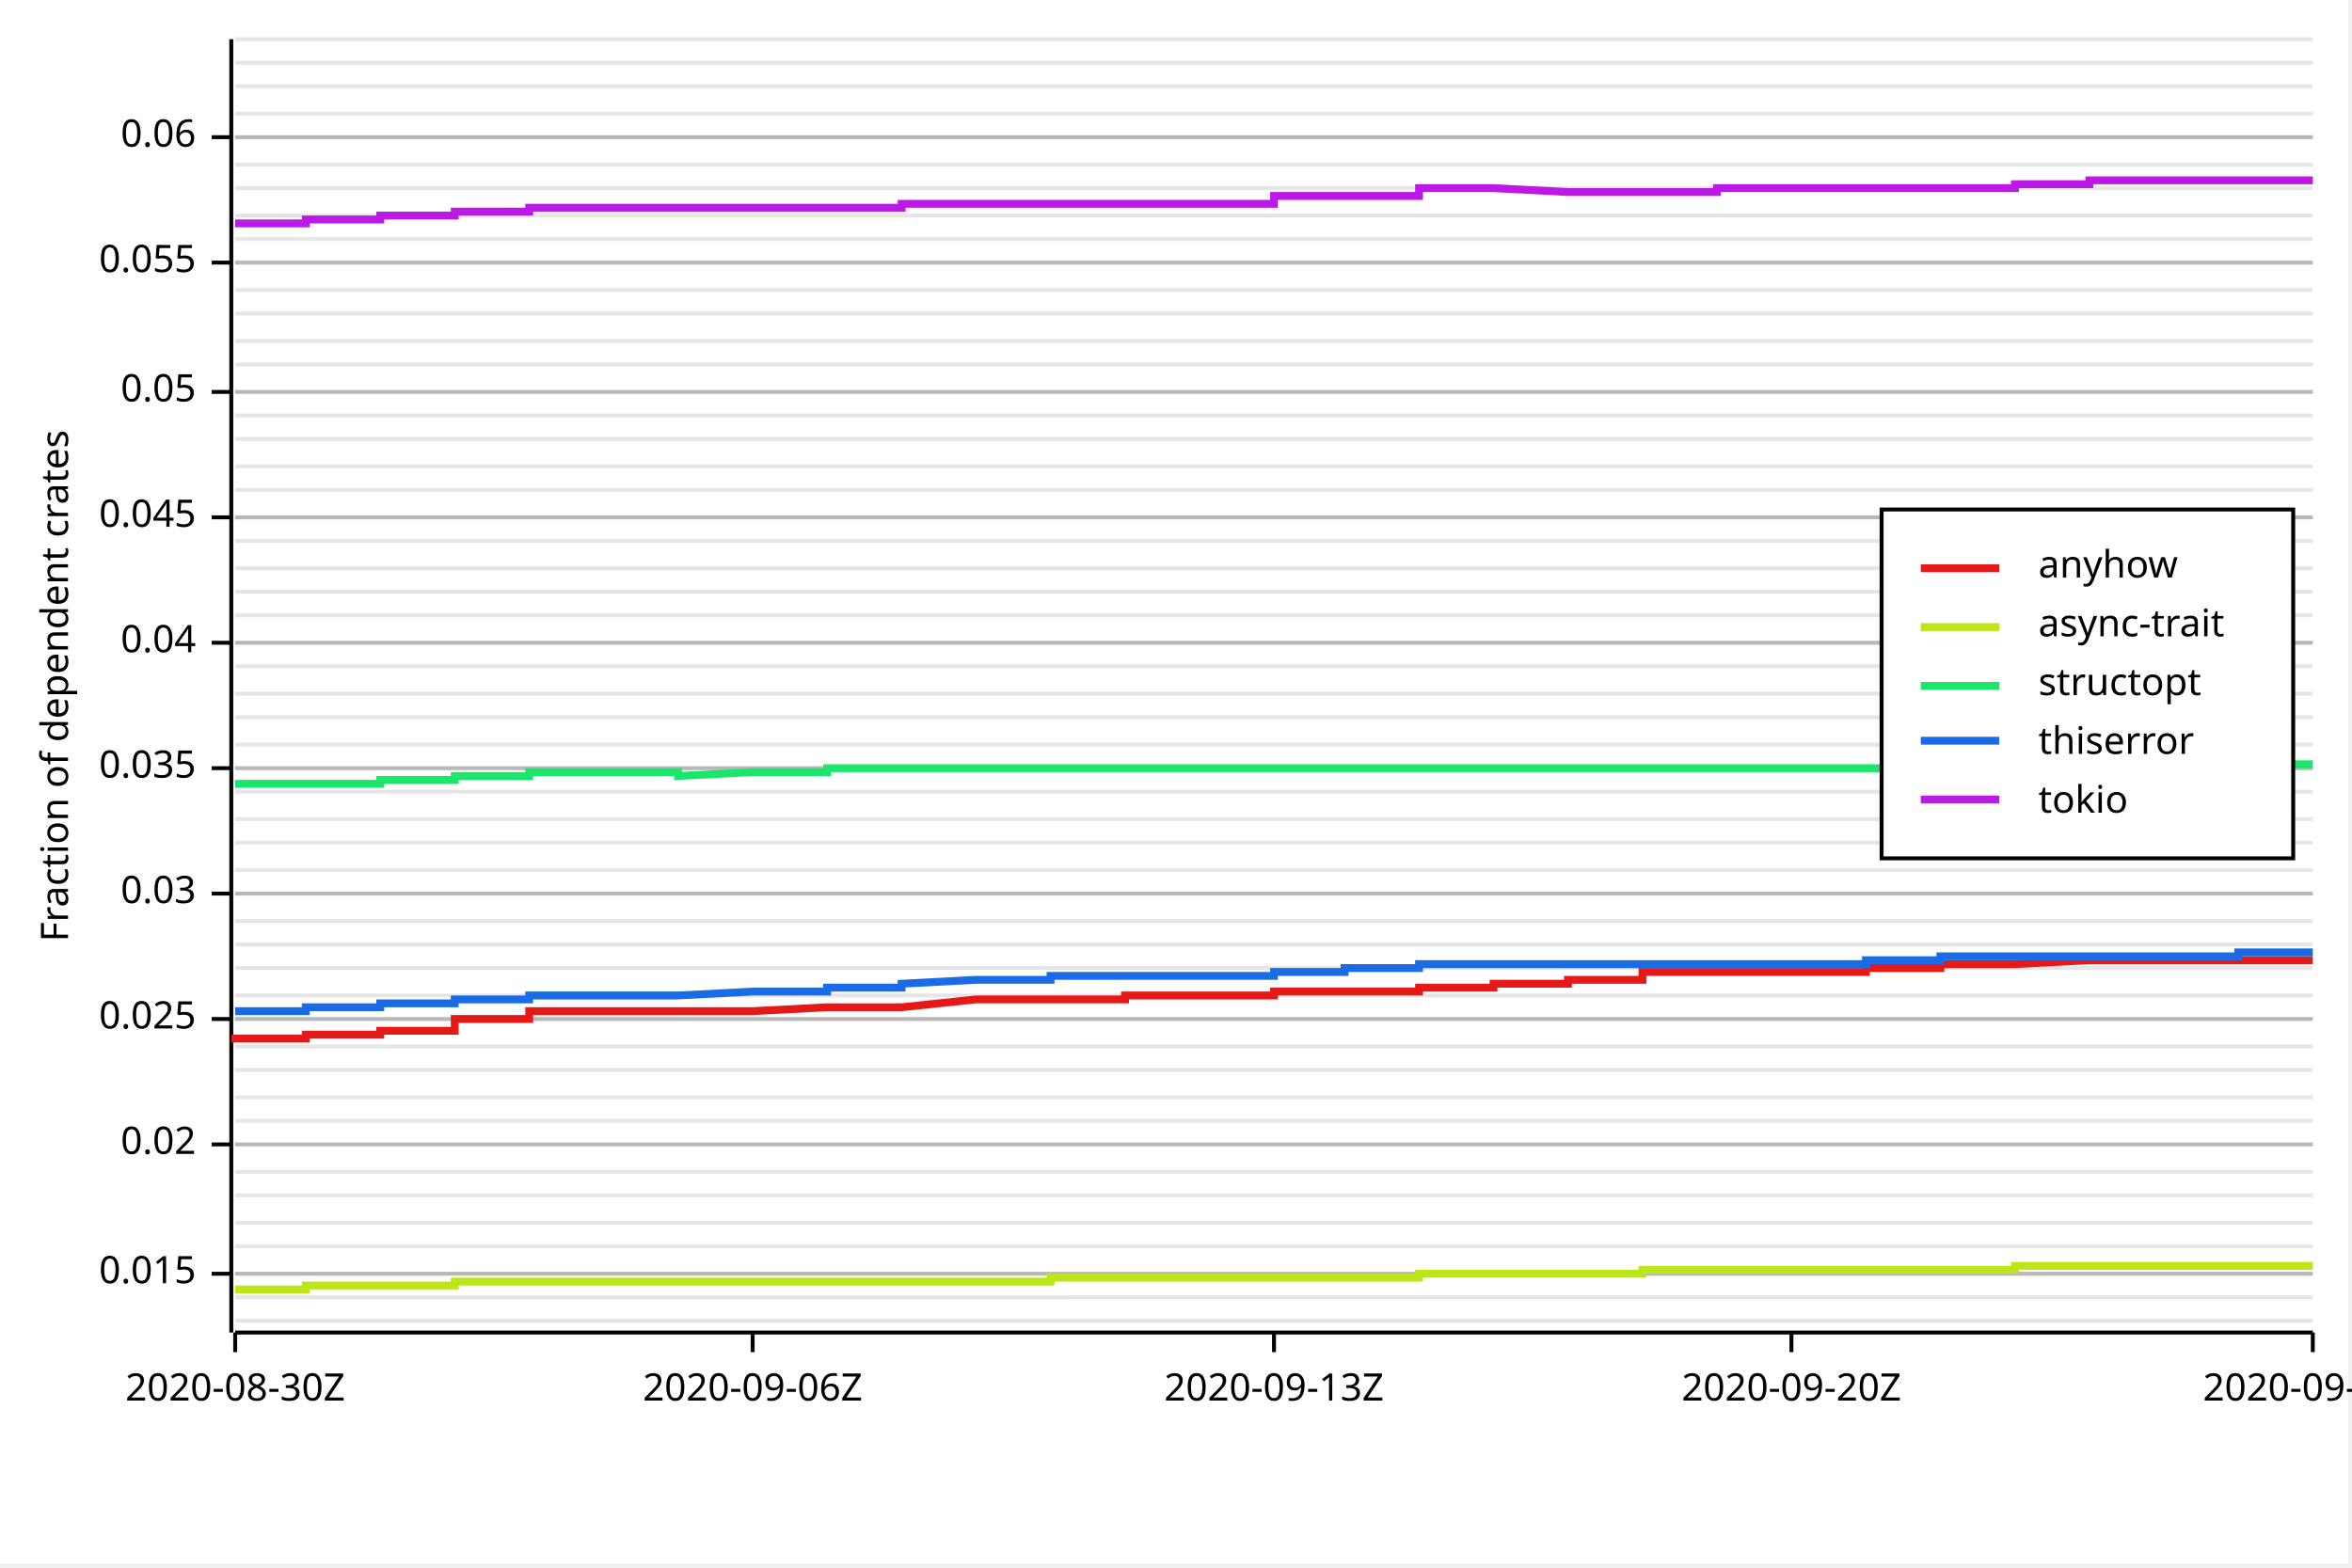
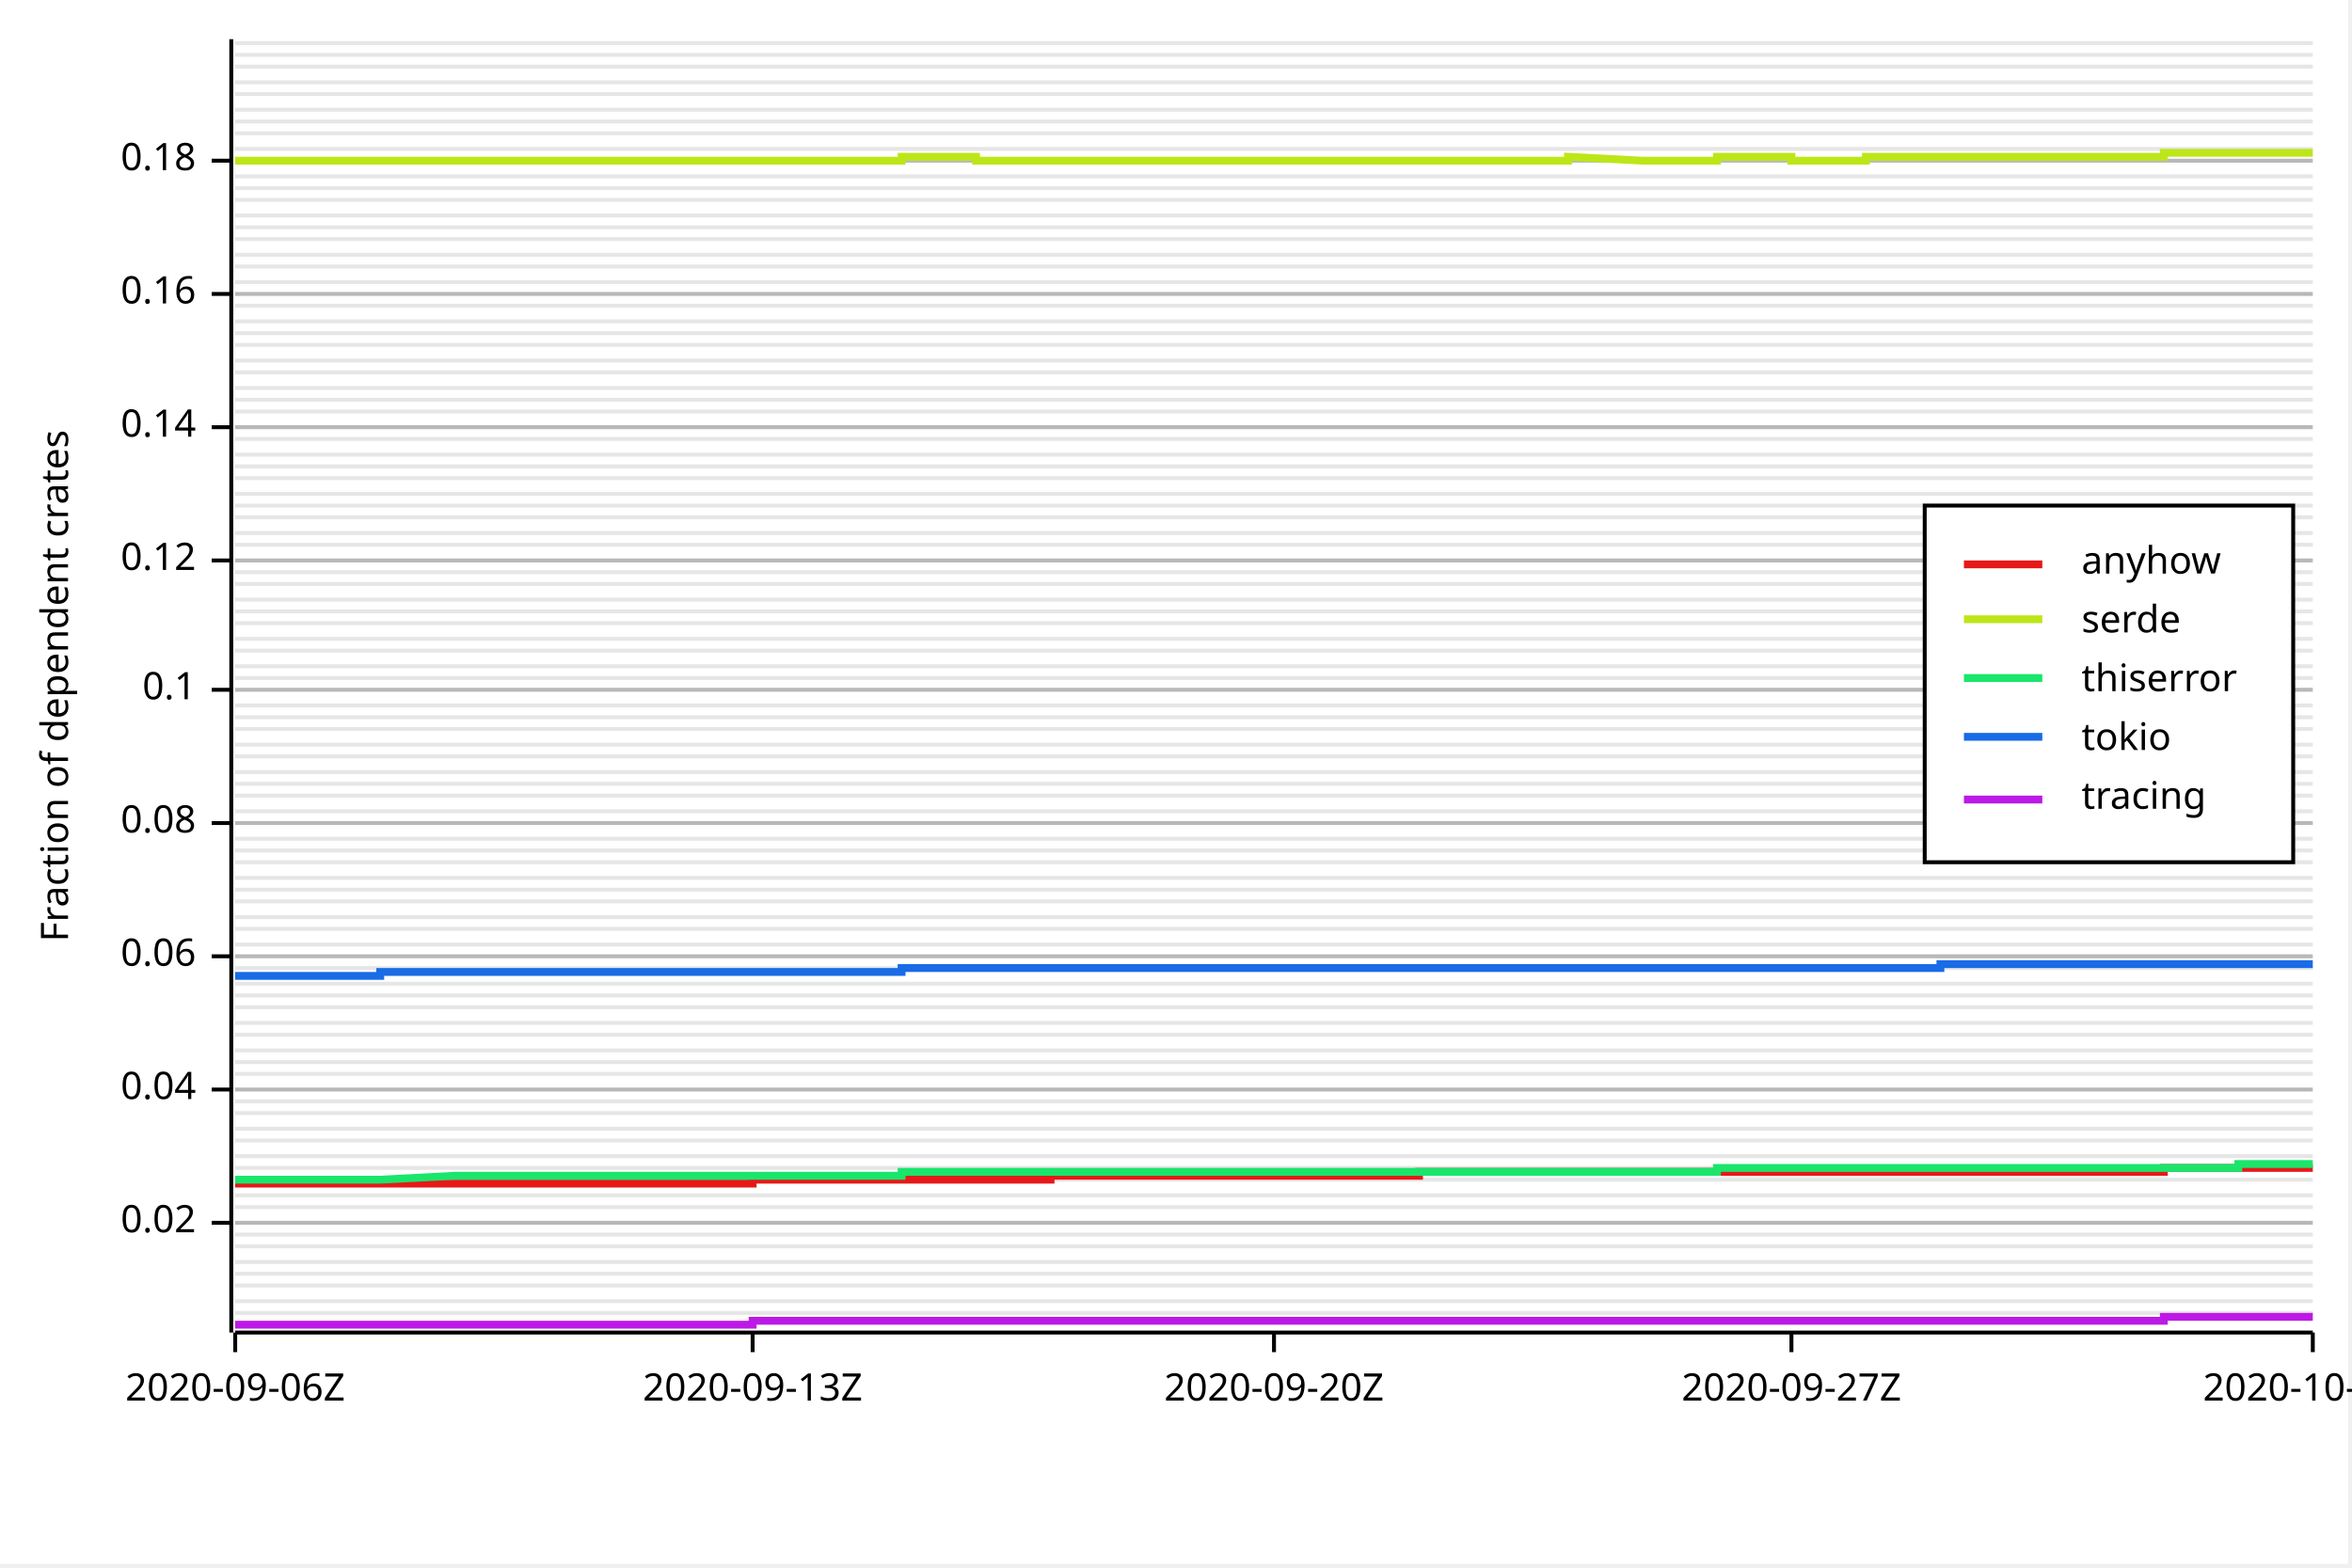
<svg xmlns="http://www.w3.org/2000/svg" width="600" height="400">
  <rect x="0" y="0" width="599" height="399" opacity="1" fill="#FFFFFF" stroke="none" />
-   <line opacity="0.1" stroke="#000000" stroke-width="1" x1="60" y1="337" x2="590" y2="337" />
-   <line opacity="0.1" stroke="#000000" stroke-width="1" x1="60" y1="331" x2="590" y2="331" />
+   <line opacity="0.1" stroke="#000000" stroke-width="1" x1="60" y1="335" x2="590" y2="335" />
+   <line opacity="0.1" stroke="#000000" stroke-width="1" x1="60" y1="332" x2="590" y2="332" />
+   <line opacity="0.1" stroke="#000000" stroke-width="1" x1="60" y1="328" x2="590" y2="328" />
  <line opacity="0.1" stroke="#000000" stroke-width="1" x1="60" y1="325" x2="590" y2="325" />
+   <line opacity="0.1" stroke="#000000" stroke-width="1" x1="60" y1="322" x2="590" y2="322" />
  <line opacity="0.1" stroke="#000000" stroke-width="1" x1="60" y1="318" x2="590" y2="318" />
+   <line opacity="0.1" stroke="#000000" stroke-width="1" x1="60" y1="315" x2="590" y2="315" />
  <line opacity="0.1" stroke="#000000" stroke-width="1" x1="60" y1="312" x2="590" y2="312" />
+   <line opacity="0.1" stroke="#000000" stroke-width="1" x1="60" y1="308" x2="590" y2="308" />
  <line opacity="0.1" stroke="#000000" stroke-width="1" x1="60" y1="305" x2="590" y2="305" />
-   <line opacity="0.1" stroke="#000000" stroke-width="1" x1="60" y1="299" x2="590" y2="299" />
-   <line opacity="0.1" stroke="#000000" stroke-width="1" x1="60" y1="292" x2="590" y2="292" />
-   <line opacity="0.1" stroke="#000000" stroke-width="1" x1="60" y1="286" x2="590" y2="286" />
-   <line opacity="0.1" stroke="#000000" stroke-width="1" x1="60" y1="280" x2="590" y2="280" />
-   <line opacity="0.1" stroke="#000000" stroke-width="1" x1="60" y1="273" x2="590" y2="273" />
-   <line opacity="0.1" stroke="#000000" stroke-width="1" x1="60" y1="267" x2="590" y2="267" />
-   <line opacity="0.1" stroke="#000000" stroke-width="1" x1="60" y1="260" x2="590" y2="260" />
+   <line opacity="0.1" stroke="#000000" stroke-width="1" x1="60" y1="301" x2="590" y2="301" />
+   <line opacity="0.1" stroke="#000000" stroke-width="1" x1="60" y1="298" x2="590" y2="298" />
+   <line opacity="0.1" stroke="#000000" stroke-width="1" x1="60" y1="295" x2="590" y2="295" />
+   <line opacity="0.1" stroke="#000000" stroke-width="1" x1="60" y1="291" x2="590" y2="291" />
+   <line opacity="0.1" stroke="#000000" stroke-width="1" x1="60" y1="288" x2="590" y2="288" />
+   <line opacity="0.1" stroke="#000000" stroke-width="1" x1="60" y1="284" x2="590" y2="284" />
+   <line opacity="0.1" stroke="#000000" stroke-width="1" x1="60" y1="281" x2="590" y2="281" />
+   <line opacity="0.1" stroke="#000000" stroke-width="1" x1="60" y1="278" x2="590" y2="278" />
+   <line opacity="0.1" stroke="#000000" stroke-width="1" x1="60" y1="274" x2="590" y2="274" />
+   <line opacity="0.1" stroke="#000000" stroke-width="1" x1="60" y1="271" x2="590" y2="271" />
+   <line opacity="0.1" stroke="#000000" stroke-width="1" x1="60" y1="268" x2="590" y2="268" />
+   <line opacity="0.1" stroke="#000000" stroke-width="1" x1="60" y1="264" x2="590" y2="264" />
+   <line opacity="0.1" stroke="#000000" stroke-width="1" x1="60" y1="261" x2="590" y2="261" />
+   <line opacity="0.1" stroke="#000000" stroke-width="1" x1="60" y1="257" x2="590" y2="257" />
  <line opacity="0.1" stroke="#000000" stroke-width="1" x1="60" y1="254" x2="590" y2="254" />
+   <line opacity="0.1" stroke="#000000" stroke-width="1" x1="60" y1="251" x2="590" y2="251" />
  <line opacity="0.1" stroke="#000000" stroke-width="1" x1="60" y1="247" x2="590" y2="247" />
+   <line opacity="0.1" stroke="#000000" stroke-width="1" x1="60" y1="244" x2="590" y2="244" />
  <line opacity="0.1" stroke="#000000" stroke-width="1" x1="60" y1="241" x2="590" y2="241" />
-   <line opacity="0.1" stroke="#000000" stroke-width="1" x1="60" y1="235" x2="590" y2="235" />
-   <line opacity="0.1" stroke="#000000" stroke-width="1" x1="60" y1="228" x2="590" y2="228" />
-   <line opacity="0.1" stroke="#000000" stroke-width="1" x1="60" y1="222" x2="590" y2="222" />
-   <line opacity="0.1" stroke="#000000" stroke-width="1" x1="60" y1="215" x2="590" y2="215" />
-   <line opacity="0.1" stroke="#000000" stroke-width="1" x1="60" y1="209" x2="590" y2="209" />
-   <line opacity="0.1" stroke="#000000" stroke-width="1" x1="60" y1="202" x2="590" y2="202" />
-   <line opacity="0.1" stroke="#000000" stroke-width="1" x1="60" y1="196" x2="590" y2="196" />
+   <line opacity="0.1" stroke="#000000" stroke-width="1" x1="60" y1="237" x2="590" y2="237" />
+   <line opacity="0.1" stroke="#000000" stroke-width="1" x1="60" y1="234" x2="590" y2="234" />
+   <line opacity="0.1" stroke="#000000" stroke-width="1" x1="60" y1="230" x2="590" y2="230" />
+   <line opacity="0.1" stroke="#000000" stroke-width="1" x1="60" y1="227" x2="590" y2="227" />
+   <line opacity="0.1" stroke="#000000" stroke-width="1" x1="60" y1="224" x2="590" y2="224" />
+   <line opacity="0.1" stroke="#000000" stroke-width="1" x1="60" y1="220" x2="590" y2="220" />
+   <line opacity="0.1" stroke="#000000" stroke-width="1" x1="60" y1="217" x2="590" y2="217" />
+   <line opacity="0.1" stroke="#000000" stroke-width="1" x1="60" y1="214" x2="590" y2="214" />
+   <line opacity="0.1" stroke="#000000" stroke-width="1" x1="60" y1="210" x2="590" y2="210" />
+   <line opacity="0.1" stroke="#000000" stroke-width="1" x1="60" y1="207" x2="590" y2="207" />
+   <line opacity="0.1" stroke="#000000" stroke-width="1" x1="60" y1="203" x2="590" y2="203" />
+   <line opacity="0.1" stroke="#000000" stroke-width="1" x1="60" y1="200" x2="590" y2="200" />
+   <line opacity="0.1" stroke="#000000" stroke-width="1" x1="60" y1="197" x2="590" y2="197" />
+   <line opacity="0.1" stroke="#000000" stroke-width="1" x1="60" y1="193" x2="590" y2="193" />
  <line opacity="0.1" stroke="#000000" stroke-width="1" x1="60" y1="190" x2="590" y2="190" />
+   <line opacity="0.1" stroke="#000000" stroke-width="1" x1="60" y1="186" x2="590" y2="186" />
  <line opacity="0.1" stroke="#000000" stroke-width="1" x1="60" y1="183" x2="590" y2="183" />
-   <line opacity="0.1" stroke="#000000" stroke-width="1" x1="60" y1="177" x2="590" y2="177" />
+   <line opacity="0.1" stroke="#000000" stroke-width="1" x1="60" y1="180" x2="590" y2="180" />
+   <line opacity="0.1" stroke="#000000" stroke-width="1" x1="60" y1="176" x2="590" y2="176" />
+   <line opacity="0.1" stroke="#000000" stroke-width="1" x1="60" y1="173" x2="590" y2="173" />
  <line opacity="0.1" stroke="#000000" stroke-width="1" x1="60" y1="170" x2="590" y2="170" />
-   <line opacity="0.1" stroke="#000000" stroke-width="1" x1="60" y1="164" x2="590" y2="164" />
-   <line opacity="0.1" stroke="#000000" stroke-width="1" x1="60" y1="157" x2="590" y2="157" />
-   <line opacity="0.1" stroke="#000000" stroke-width="1" x1="60" y1="151" x2="590" y2="151" />
-   <line opacity="0.1" stroke="#000000" stroke-width="1" x1="60" y1="145" x2="590" y2="145" />
-   <line opacity="0.1" stroke="#000000" stroke-width="1" x1="60" y1="138" x2="590" y2="138" />
+   <line opacity="0.1" stroke="#000000" stroke-width="1" x1="60" y1="166" x2="590" y2="166" />
+   <line opacity="0.1" stroke="#000000" stroke-width="1" x1="60" y1="163" x2="590" y2="163" />
+   <line opacity="0.1" stroke="#000000" stroke-width="1" x1="60" y1="159" x2="590" y2="159" />
+   <line opacity="0.1" stroke="#000000" stroke-width="1" x1="60" y1="156" x2="590" y2="156" />
+   <line opacity="0.1" stroke="#000000" stroke-width="1" x1="60" y1="153" x2="590" y2="153" />
+   <line opacity="0.1" stroke="#000000" stroke-width="1" x1="60" y1="149" x2="590" y2="149" />
+   <line opacity="0.1" stroke="#000000" stroke-width="1" x1="60" y1="146" x2="590" y2="146" />
+   <line opacity="0.1" stroke="#000000" stroke-width="1" x1="60" y1="143" x2="590" y2="143" />
+   <line opacity="0.1" stroke="#000000" stroke-width="1" x1="60" y1="139" x2="590" y2="139" />
+   <line opacity="0.1" stroke="#000000" stroke-width="1" x1="60" y1="136" x2="590" y2="136" />
  <line opacity="0.1" stroke="#000000" stroke-width="1" x1="60" y1="132" x2="590" y2="132" />
-   <line opacity="0.1" stroke="#000000" stroke-width="1" x1="60" y1="125" x2="590" y2="125" />
+   <line opacity="0.1" stroke="#000000" stroke-width="1" x1="60" y1="129" x2="590" y2="129" />
+   <line opacity="0.1" stroke="#000000" stroke-width="1" x1="60" y1="126" x2="590" y2="126" />
+   <line opacity="0.1" stroke="#000000" stroke-width="1" x1="60" y1="122" x2="590" y2="122" />
  <line opacity="0.1" stroke="#000000" stroke-width="1" x1="60" y1="119" x2="590" y2="119" />
+   <line opacity="0.1" stroke="#000000" stroke-width="1" x1="60" y1="116" x2="590" y2="116" />
  <line opacity="0.1" stroke="#000000" stroke-width="1" x1="60" y1="112" x2="590" y2="112" />
-   <line opacity="0.1" stroke="#000000" stroke-width="1" x1="60" y1="106" x2="590" y2="106" />
-   <line opacity="0.1" stroke="#000000" stroke-width="1" x1="60" y1="100" x2="590" y2="100" />
-   <line opacity="0.1" stroke="#000000" stroke-width="1" x1="60" y1="93" x2="590" y2="93" />
-   <line opacity="0.1" stroke="#000000" stroke-width="1" x1="60" y1="87" x2="590" y2="87" />
-   <line opacity="0.1" stroke="#000000" stroke-width="1" x1="60" y1="80" x2="590" y2="80" />
-   <line opacity="0.1" stroke="#000000" stroke-width="1" x1="60" y1="74" x2="590" y2="74" />
-   <line opacity="0.1" stroke="#000000" stroke-width="1" x1="60" y1="67" x2="590" y2="67" />
+   <line opacity="0.1" stroke="#000000" stroke-width="1" x1="60" y1="109" x2="590" y2="109" />
+   <line opacity="0.1" stroke="#000000" stroke-width="1" x1="60" y1="105" x2="590" y2="105" />
+   <line opacity="0.1" stroke="#000000" stroke-width="1" x1="60" y1="102" x2="590" y2="102" />
+   <line opacity="0.1" stroke="#000000" stroke-width="1" x1="60" y1="99" x2="590" y2="99" />
+   <line opacity="0.1" stroke="#000000" stroke-width="1" x1="60" y1="95" x2="590" y2="95" />
+   <line opacity="0.1" stroke="#000000" stroke-width="1" x1="60" y1="92" x2="590" y2="92" />
+   <line opacity="0.1" stroke="#000000" stroke-width="1" x1="60" y1="88" x2="590" y2="88" />
+   <line opacity="0.1" stroke="#000000" stroke-width="1" x1="60" y1="85" x2="590" y2="85" />
+   <line opacity="0.1" stroke="#000000" stroke-width="1" x1="60" y1="82" x2="590" y2="82" />
+   <line opacity="0.1" stroke="#000000" stroke-width="1" x1="60" y1="78" x2="590" y2="78" />
+   <line opacity="0.1" stroke="#000000" stroke-width="1" x1="60" y1="75" x2="590" y2="75" />
+   <line opacity="0.1" stroke="#000000" stroke-width="1" x1="60" y1="72" x2="590" y2="72" />
+   <line opacity="0.1" stroke="#000000" stroke-width="1" x1="60" y1="68" x2="590" y2="68" />
+   <line opacity="0.1" stroke="#000000" stroke-width="1" x1="60" y1="65" x2="590" y2="65" />
  <line opacity="0.1" stroke="#000000" stroke-width="1" x1="60" y1="61" x2="590" y2="61" />
+   <line opacity="0.1" stroke="#000000" stroke-width="1" x1="60" y1="58" x2="590" y2="58" />
  <line opacity="0.1" stroke="#000000" stroke-width="1" x1="60" y1="55" x2="590" y2="55" />
+   <line opacity="0.1" stroke="#000000" stroke-width="1" x1="60" y1="51" x2="590" y2="51" />
  <line opacity="0.1" stroke="#000000" stroke-width="1" x1="60" y1="48" x2="590" y2="48" />
-   <line opacity="0.1" stroke="#000000" stroke-width="1" x1="60" y1="42" x2="590" y2="42" />
-   <line opacity="0.1" stroke="#000000" stroke-width="1" x1="60" y1="35" x2="590" y2="35" />
-   <line opacity="0.1" stroke="#000000" stroke-width="1" x1="60" y1="29" x2="590" y2="29" />
-   <line opacity="0.1" stroke="#000000" stroke-width="1" x1="60" y1="22" x2="590" y2="22" />
-   <line opacity="0.1" stroke="#000000" stroke-width="1" x1="60" y1="16" x2="590" y2="16" />
-   <line opacity="0.1" stroke="#000000" stroke-width="1" x1="60" y1="10" x2="590" y2="10" />
+   <line opacity="0.1" stroke="#000000" stroke-width="1" x1="60" y1="45" x2="590" y2="45" />
+   <line opacity="0.1" stroke="#000000" stroke-width="1" x1="60" y1="41" x2="590" y2="41" />
+   <line opacity="0.1" stroke="#000000" stroke-width="1" x1="60" y1="38" x2="590" y2="38" />
+   <line opacity="0.1" stroke="#000000" stroke-width="1" x1="60" y1="34" x2="590" y2="34" />
+   <line opacity="0.1" stroke="#000000" stroke-width="1" x1="60" y1="31" x2="590" y2="31" />
+   <line opacity="0.1" stroke="#000000" stroke-width="1" x1="60" y1="28" x2="590" y2="28" />
+   <line opacity="0.1" stroke="#000000" stroke-width="1" x1="60" y1="24" x2="590" y2="24" />
+   <line opacity="0.1" stroke="#000000" stroke-width="1" x1="60" y1="21" x2="590" y2="21" />
+   <line opacity="0.1" stroke="#000000" stroke-width="1" x1="60" y1="17" x2="590" y2="17" />
+   <line opacity="0.1" stroke="#000000" stroke-width="1" x1="60" y1="14" x2="590" y2="14" />
+   <line opacity="0.1" stroke="#000000" stroke-width="1" x1="60" y1="11" x2="590" y2="11" />
  <text x="10" y="175" dy="0.76em" text-anchor="middle" font-family="sans-serif" font-size="9.677" opacity="1" fill="#000000" transform="rotate(270, 10, 175)">
Fraction of dependent crates
</text>
-   <line opacity="0.2" stroke="#000000" stroke-width="1" x1="60" y1="325" x2="590" y2="325" />
-   <line opacity="0.2" stroke="#000000" stroke-width="1" x1="60" y1="292" x2="590" y2="292" />
-   <line opacity="0.2" stroke="#000000" stroke-width="1" x1="60" y1="260" x2="590" y2="260" />
-   <line opacity="0.2" stroke="#000000" stroke-width="1" x1="60" y1="228" x2="590" y2="228" />
-   <line opacity="0.2" stroke="#000000" stroke-width="1" x1="60" y1="196" x2="590" y2="196" />
-   <line opacity="0.2" stroke="#000000" stroke-width="1" x1="60" y1="164" x2="590" y2="164" />
-   <line opacity="0.2" stroke="#000000" stroke-width="1" x1="60" y1="132" x2="590" y2="132" />
-   <line opacity="0.2" stroke="#000000" stroke-width="1" x1="60" y1="100" x2="590" y2="100" />
-   <line opacity="0.2" stroke="#000000" stroke-width="1" x1="60" y1="67" x2="590" y2="67" />
-   <line opacity="0.2" stroke="#000000" stroke-width="1" x1="60" y1="35" x2="590" y2="35" />
+   <line opacity="0.2" stroke="#000000" stroke-width="1" x1="60" y1="312" x2="590" y2="312" />
+   <line opacity="0.2" stroke="#000000" stroke-width="1" x1="60" y1="278" x2="590" y2="278" />
+   <line opacity="0.2" stroke="#000000" stroke-width="1" x1="60" y1="244" x2="590" y2="244" />
+   <line opacity="0.2" stroke="#000000" stroke-width="1" x1="60" y1="210" x2="590" y2="210" />
+   <line opacity="0.2" stroke="#000000" stroke-width="1" x1="60" y1="176" x2="590" y2="176" />
+   <line opacity="0.2" stroke="#000000" stroke-width="1" x1="60" y1="143" x2="590" y2="143" />
+   <line opacity="0.2" stroke="#000000" stroke-width="1" x1="60" y1="109" x2="590" y2="109" />
+   <line opacity="0.2" stroke="#000000" stroke-width="1" x1="60" y1="75" x2="590" y2="75" />
+   <line opacity="0.2" stroke="#000000" stroke-width="1" x1="60" y1="41" x2="590" y2="41" />
  <polyline fill="none" opacity="1" stroke="#000000" stroke-width="1" points="59,10 59,340 " />
-   <text x="50" y="325" dy="0.5ex" text-anchor="end" font-family="sans-serif" font-size="9.677" opacity="1" fill="#000000">
- 0.015
- </text>
-   <polyline fill="none" opacity="1" stroke="#000000" stroke-width="1" points="54,325 59,325 " />
-   <text x="50" y="292" dy="0.5ex" text-anchor="end" font-family="sans-serif" font-size="9.677" opacity="1" fill="#000000">
+   <text x="50" y="312" dy="0.5ex" text-anchor="end" font-family="sans-serif" font-size="9.677" opacity="1" fill="#000000">
0.02
</text>
-   <polyline fill="none" opacity="1" stroke="#000000" stroke-width="1" points="54,292 59,292 " />
-   <text x="50" y="260" dy="0.5ex" text-anchor="end" font-family="sans-serif" font-size="9.677" opacity="1" fill="#000000">
- 0.025
- </text>
-   <polyline fill="none" opacity="1" stroke="#000000" stroke-width="1" points="54,260 59,260 " />
-   <text x="50" y="228" dy="0.5ex" text-anchor="end" font-family="sans-serif" font-size="9.677" opacity="1" fill="#000000">
- 0.03
- </text>
-   <polyline fill="none" opacity="1" stroke="#000000" stroke-width="1" points="54,228 59,228 " />
-   <text x="50" y="196" dy="0.5ex" text-anchor="end" font-family="sans-serif" font-size="9.677" opacity="1" fill="#000000">
- 0.035
- </text>
-   <polyline fill="none" opacity="1" stroke="#000000" stroke-width="1" points="54,196 59,196 " />
-   <text x="50" y="164" dy="0.5ex" text-anchor="end" font-family="sans-serif" font-size="9.677" opacity="1" fill="#000000">
+   <polyline fill="none" opacity="1" stroke="#000000" stroke-width="1" points="54,312 59,312 " />
+   <text x="50" y="278" dy="0.5ex" text-anchor="end" font-family="sans-serif" font-size="9.677" opacity="1" fill="#000000">
0.04
</text>
-   <polyline fill="none" opacity="1" stroke="#000000" stroke-width="1" points="54,164 59,164 " />
-   <text x="50" y="132" dy="0.5ex" text-anchor="end" font-family="sans-serif" font-size="9.677" opacity="1" fill="#000000">
- 0.045
- </text>
-   <polyline fill="none" opacity="1" stroke="#000000" stroke-width="1" points="54,132 59,132 " />
-   <text x="50" y="100" dy="0.5ex" text-anchor="end" font-family="sans-serif" font-size="9.677" opacity="1" fill="#000000">
- 0.05
- </text>
-   <polyline fill="none" opacity="1" stroke="#000000" stroke-width="1" points="54,100 59,100 " />
-   <text x="50" y="67" dy="0.5ex" text-anchor="end" font-family="sans-serif" font-size="9.677" opacity="1" fill="#000000">
- 0.055
- </text>
-   <polyline fill="none" opacity="1" stroke="#000000" stroke-width="1" points="54,67 59,67 " />
-   <text x="50" y="35" dy="0.5ex" text-anchor="end" font-family="sans-serif" font-size="9.677" opacity="1" fill="#000000">
+   <polyline fill="none" opacity="1" stroke="#000000" stroke-width="1" points="54,278 59,278 " />
+   <text x="50" y="244" dy="0.5ex" text-anchor="end" font-family="sans-serif" font-size="9.677" opacity="1" fill="#000000">
0.06
</text>
-   <polyline fill="none" opacity="1" stroke="#000000" stroke-width="1" points="54,35 59,35 " />
+   <polyline fill="none" opacity="1" stroke="#000000" stroke-width="1" points="54,244 59,244 " />
+   <text x="50" y="210" dy="0.5ex" text-anchor="end" font-family="sans-serif" font-size="9.677" opacity="1" fill="#000000">
+ 0.08
+ </text>
+   <polyline fill="none" opacity="1" stroke="#000000" stroke-width="1" points="54,210 59,210 " />
+   <text x="50" y="176" dy="0.5ex" text-anchor="end" font-family="sans-serif" font-size="9.677" opacity="1" fill="#000000">
+ 0.1
+ </text>
+   <polyline fill="none" opacity="1" stroke="#000000" stroke-width="1" points="54,176 59,176 " />
+   <text x="50" y="143" dy="0.5ex" text-anchor="end" font-family="sans-serif" font-size="9.677" opacity="1" fill="#000000">
+ 0.12
+ </text>
+   <polyline fill="none" opacity="1" stroke="#000000" stroke-width="1" points="54,143 59,143 " />
+   <text x="50" y="109" dy="0.5ex" text-anchor="end" font-family="sans-serif" font-size="9.677" opacity="1" fill="#000000">
+ 0.14
+ </text>
+   <polyline fill="none" opacity="1" stroke="#000000" stroke-width="1" points="54,109 59,109 " />
+   <text x="50" y="75" dy="0.5ex" text-anchor="end" font-family="sans-serif" font-size="9.677" opacity="1" fill="#000000">
+ 0.16
+ </text>
+   <polyline fill="none" opacity="1" stroke="#000000" stroke-width="1" points="54,75 59,75 " />
+   <text x="50" y="41" dy="0.5ex" text-anchor="end" font-family="sans-serif" font-size="9.677" opacity="1" fill="#000000">
+ 0.18
+ </text>
+   <polyline fill="none" opacity="1" stroke="#000000" stroke-width="1" points="54,41 59,41 " />
  <polyline fill="none" opacity="1" stroke="#000000" stroke-width="1" points="60,340 590,340 " />
  <text x="60" y="350" dy="0.76em" text-anchor="middle" font-family="sans-serif" font-size="9.677" opacity="1" fill="#000000">
- 2020-08-30Z
+ 2020-09-06Z
</text>
  <polyline fill="none" opacity="1" stroke="#000000" stroke-width="1" points="60,340 60,345 " />
  <text x="192" y="350" dy="0.76em" text-anchor="middle" font-family="sans-serif" font-size="9.677" opacity="1" fill="#000000">
- 2020-09-06Z
+ 2020-09-13Z
</text>
  <polyline fill="none" opacity="1" stroke="#000000" stroke-width="1" points="192,340 192,345 " />
  <text x="325" y="350" dy="0.76em" text-anchor="middle" font-family="sans-serif" font-size="9.677" opacity="1" fill="#000000">
- 2020-09-13Z
+ 2020-09-20Z
</text>
  <polyline fill="none" opacity="1" stroke="#000000" stroke-width="1" points="325,340 325,345 " />
  <text x="457" y="350" dy="0.76em" text-anchor="middle" font-family="sans-serif" font-size="9.677" opacity="1" fill="#000000">
- 2020-09-20Z
+ 2020-09-27Z
</text>
  <polyline fill="none" opacity="1" stroke="#000000" stroke-width="1" points="457,340 457,345 " />
  <text x="590" y="350" dy="0.76em" text-anchor="middle" font-family="sans-serif" font-size="9.677" opacity="1" fill="#000000">
- 2020-09-27Z
+ 2020-10-04Z
</text>
  <polyline fill="none" opacity="1" stroke="#000000" stroke-width="1" points="590,340 590,345 " />
-   <polyline fill="none" opacity="1" stroke="#E61919" stroke-width="2" points="60,266 60,265 78,265 78,264 97,264 97,263 116,263 116,260 135,260 135,258 154,258 154,258 173,258 173,258 192,258 211,257 211,257 230,257 230,257 249,255 268,255 268,255 287,255 287,254 306,254 306,254 325,254 325,253 343,253 343,253 362,253 362,252 381,252 381,251 400,251 400,250 419,250 419,248 438,248 438,248 457,248 476,248 476,247 495,247 495,246 514,246 514,246 533,245 533,245 552,245 552,245 571,245 571,245 590,245 " />
-   <polyline fill="none" opacity="1" stroke="#BDE619" stroke-width="2" points="60,329 60,329 78,329 78,328 97,328 97,328 116,328 116,327 135,327 135,327 154,327 154,327 173,327 173,327 192,327 211,327 211,327 230,327 230,327 249,327 268,327 268,326 287,326 287,326 306,326 306,326 325,326 325,326 343,326 343,326 362,326 362,325 381,325 381,325 400,325 400,325 419,325 419,324 438,324 438,324 457,324 476,324 476,324 495,324 495,324 514,324 514,323 533,323 533,323 552,323 552,323 571,323 571,323 590,323 " />
-   <polyline fill="none" opacity="1" stroke="#19E66B" stroke-width="2" points="60,200 60,200 78,200 78,200 97,200 97,199 116,199 116,198 135,198 135,197 154,197 154,197 173,197 173,198 192,197 211,197 211,196 230,196 230,196 249,196 268,196 268,196 287,196 287,196 306,196 306,196 325,196 325,196 343,196 343,196 362,196 362,196 381,196 381,196 400,196 400,196 419,196 419,196 438,196 438,196 457,196 476,196 476,196 495,196 495,196 514,196 514,196 533,196 533,195 552,195 552,195 571,195 571,195 590,195 " />
-   <polyline fill="none" opacity="1" stroke="#196BE6" stroke-width="2" points="60,258 60,258 78,258 78,257 97,257 97,256 116,256 116,255 135,255 135,254 154,254 154,254 173,254 173,254 192,253 211,253 211,252 230,252 230,251 249,250 268,250 268,249 287,249 287,249 306,249 306,249 325,249 325,248 343,248 343,247 362,247 362,246 381,246 381,246 400,246 400,246 419,246 419,246 438,246 438,246 457,246 476,246 476,245 495,245 495,244 514,244 514,244 533,244 533,244 552,244 552,244 571,244 571,243 590,243 " />
-   <polyline fill="none" opacity="1" stroke="#BD19E6" stroke-width="2" points="60,57 60,57 78,57 78,56 97,56 97,55 116,55 116,54 135,54 135,53 154,53 154,53 173,53 173,53 192,53 211,53 211,53 230,53 230,52 249,52 268,52 268,52 287,52 287,52 306,52 306,52 325,52 325,50 343,50 343,50 362,50 362,48 381,48 381,48 400,49 400,49 419,49 419,49 438,49 438,48 457,48 476,48 476,48 495,48 495,48 514,48 514,47 533,47 533,46 552,46 552,46 571,46 571,46 590,46 " />
-   <rect x="480" y="130" width="105" height="89" opacity="1" fill="#FFFFFF" stroke="none" />
-   <rect x="480" y="130" width="105" height="89" opacity="1" fill="none" stroke="#000000" />
-   <text x="520" y="140" dy="0.76em" text-anchor="start" font-family="sans-serif" font-size="9.677" opacity="1" fill="#000000">
+   <polyline fill="none" opacity="1" stroke="#E61919" stroke-width="2" points="60,302 78,302 78,302 97,302 97,302 116,302 135,302 135,302 154,302 154,302 173,302 173,302 192,302 192,301 211,301 211,301 230,301 230,301 249,301 249,301 268,301 268,300 287,300 287,300 306,300 306,300 325,300 343,300 343,300 362,300 362,299 381,299 381,299 400,299 400,299 419,299 419,299 438,299 438,299 457,299 457,299 476,299 476,299 495,299 495,299 514,299 514,299 533,299 533,299 552,299 552,298 571,298 571,298 590,298 " />
+   <polyline fill="none" opacity="1" stroke="#BDE619" stroke-width="2" points="60,41 78,41 78,41 97,41 97,41 116,41 135,41 135,41 154,41 154,41 173,41 173,41 192,41 192,41 211,41 211,41 230,41 230,40 249,40 249,41 268,41 268,41 287,41 287,41 306,41 306,41 325,41 343,41 343,41 362,41 362,41 381,41 381,41 400,41 400,40 419,41 419,41 438,41 438,40 457,40 457,41 476,41 476,40 495,40 495,40 514,40 514,40 533,40 533,40 552,40 552,39 571,39 571,39 590,39 " />
+   <polyline fill="none" opacity="1" stroke="#19E66B" stroke-width="2" points="60,301 78,301 78,301 97,301 97,301 116,300 135,300 135,300 154,300 154,300 173,300 173,300 192,300 192,300 211,300 211,300 230,300 230,299 249,299 249,299 268,299 268,299 287,299 287,299 306,299 306,299 325,299 343,299 343,299 362,299 362,299 381,299 381,299 400,299 400,299 419,299 419,299 438,299 438,298 457,298 457,298 476,298 476,298 495,298 495,298 514,298 514,298 533,298 533,298 552,298 552,298 571,298 571,297 590,297 " />
+   <polyline fill="none" opacity="1" stroke="#196BE6" stroke-width="2" points="60,249 78,249 78,249 97,249 97,248 116,248 135,248 135,248 154,248 154,248 173,248 173,248 192,248 192,248 211,248 211,248 230,248 230,247 249,247 249,247 268,247 268,247 287,247 287,247 306,247 306,247 325,247 343,247 343,247 362,247 362,247 381,247 381,247 400,247 400,247 419,247 419,247 438,247 438,247 457,247 457,247 476,247 476,247 495,247 495,246 514,246 514,246 533,246 533,246 552,246 552,246 571,246 571,246 590,246 " />
+   <polyline fill="none" opacity="1" stroke="#BD19E6" stroke-width="2" points="60,338 78,338 78,338 97,338 97,338 116,338 135,338 135,338 154,338 154,338 173,338 173,338 192,338 192,337 211,337 211,337 230,337 230,337 249,337 249,337 268,337 268,337 287,337 287,337 306,337 306,337 325,337 343,337 343,337 362,337 362,337 381,337 381,337 400,337 400,337 419,337 419,337 438,337 438,337 457,337 457,337 476,337 476,337 495,337 495,337 514,337 514,337 533,337 533,337 552,337 552,336 571,336 571,336 590,336 " />
+   <rect x="491" y="129" width="94" height="91" opacity="1" fill="#FFFFFF" stroke="none" />
+   <rect x="491" y="129" width="94" height="91" opacity="1" fill="none" stroke="#000000" />
+   <text x="531" y="139" dy="0.76em" text-anchor="start" font-family="sans-serif" font-size="9.677" opacity="1" fill="#000000">
anyhow
</text>
-   <text x="520" y="155" dy="0.76em" text-anchor="start" font-family="sans-serif" font-size="9.677" opacity="1" fill="#000000">
- async-trait
+   <text x="531" y="154" dy="0.76em" text-anchor="start" font-family="sans-serif" font-size="9.677" opacity="1" fill="#000000">
+ serde
</text>
-   <text x="520" y="170" dy="0.76em" text-anchor="start" font-family="sans-serif" font-size="9.677" opacity="1" fill="#000000">
- structopt
- </text>
-   <text x="520" y="185" dy="0.76em" text-anchor="start" font-family="sans-serif" font-size="9.677" opacity="1" fill="#000000">
+   <text x="531" y="169" dy="0.76em" text-anchor="start" font-family="sans-serif" font-size="9.677" opacity="1" fill="#000000">
thiserror
</text>
-   <text x="520" y="200" dy="0.76em" text-anchor="start" font-family="sans-serif" font-size="9.677" opacity="1" fill="#000000">
+   <text x="531" y="184" dy="0.76em" text-anchor="start" font-family="sans-serif" font-size="9.677" opacity="1" fill="#000000">
tokio
</text>
-   <polyline fill="none" opacity="1" stroke="#E61919" stroke-width="2" points="490,145 510,145 " />
-   <polyline fill="none" opacity="1" stroke="#BDE619" stroke-width="2" points="490,160 510,160 " />
-   <polyline fill="none" opacity="1" stroke="#19E66B" stroke-width="2" points="490,175 510,175 " />
-   <polyline fill="none" opacity="1" stroke="#196BE6" stroke-width="2" points="490,189 510,189 " />
-   <polyline fill="none" opacity="1" stroke="#BD19E6" stroke-width="2" points="490,204 510,204 " />
+   <text x="531" y="199" dy="0.76em" text-anchor="start" font-family="sans-serif" font-size="9.677" opacity="1" fill="#000000">
+ tracing
+ </text>
+   <polyline fill="none" opacity="1" stroke="#E61919" stroke-width="2" points="501,144 521,144 " />
+   <polyline fill="none" opacity="1" stroke="#BDE619" stroke-width="2" points="501,158 521,158 " />
+   <polyline fill="none" opacity="1" stroke="#19E66B" stroke-width="2" points="501,173 521,173 " />
+   <polyline fill="none" opacity="1" stroke="#196BE6" stroke-width="2" points="501,188 521,188 " />
+   <polyline fill="none" opacity="1" stroke="#BD19E6" stroke-width="2" points="501,204 521,204 " />
</svg>
